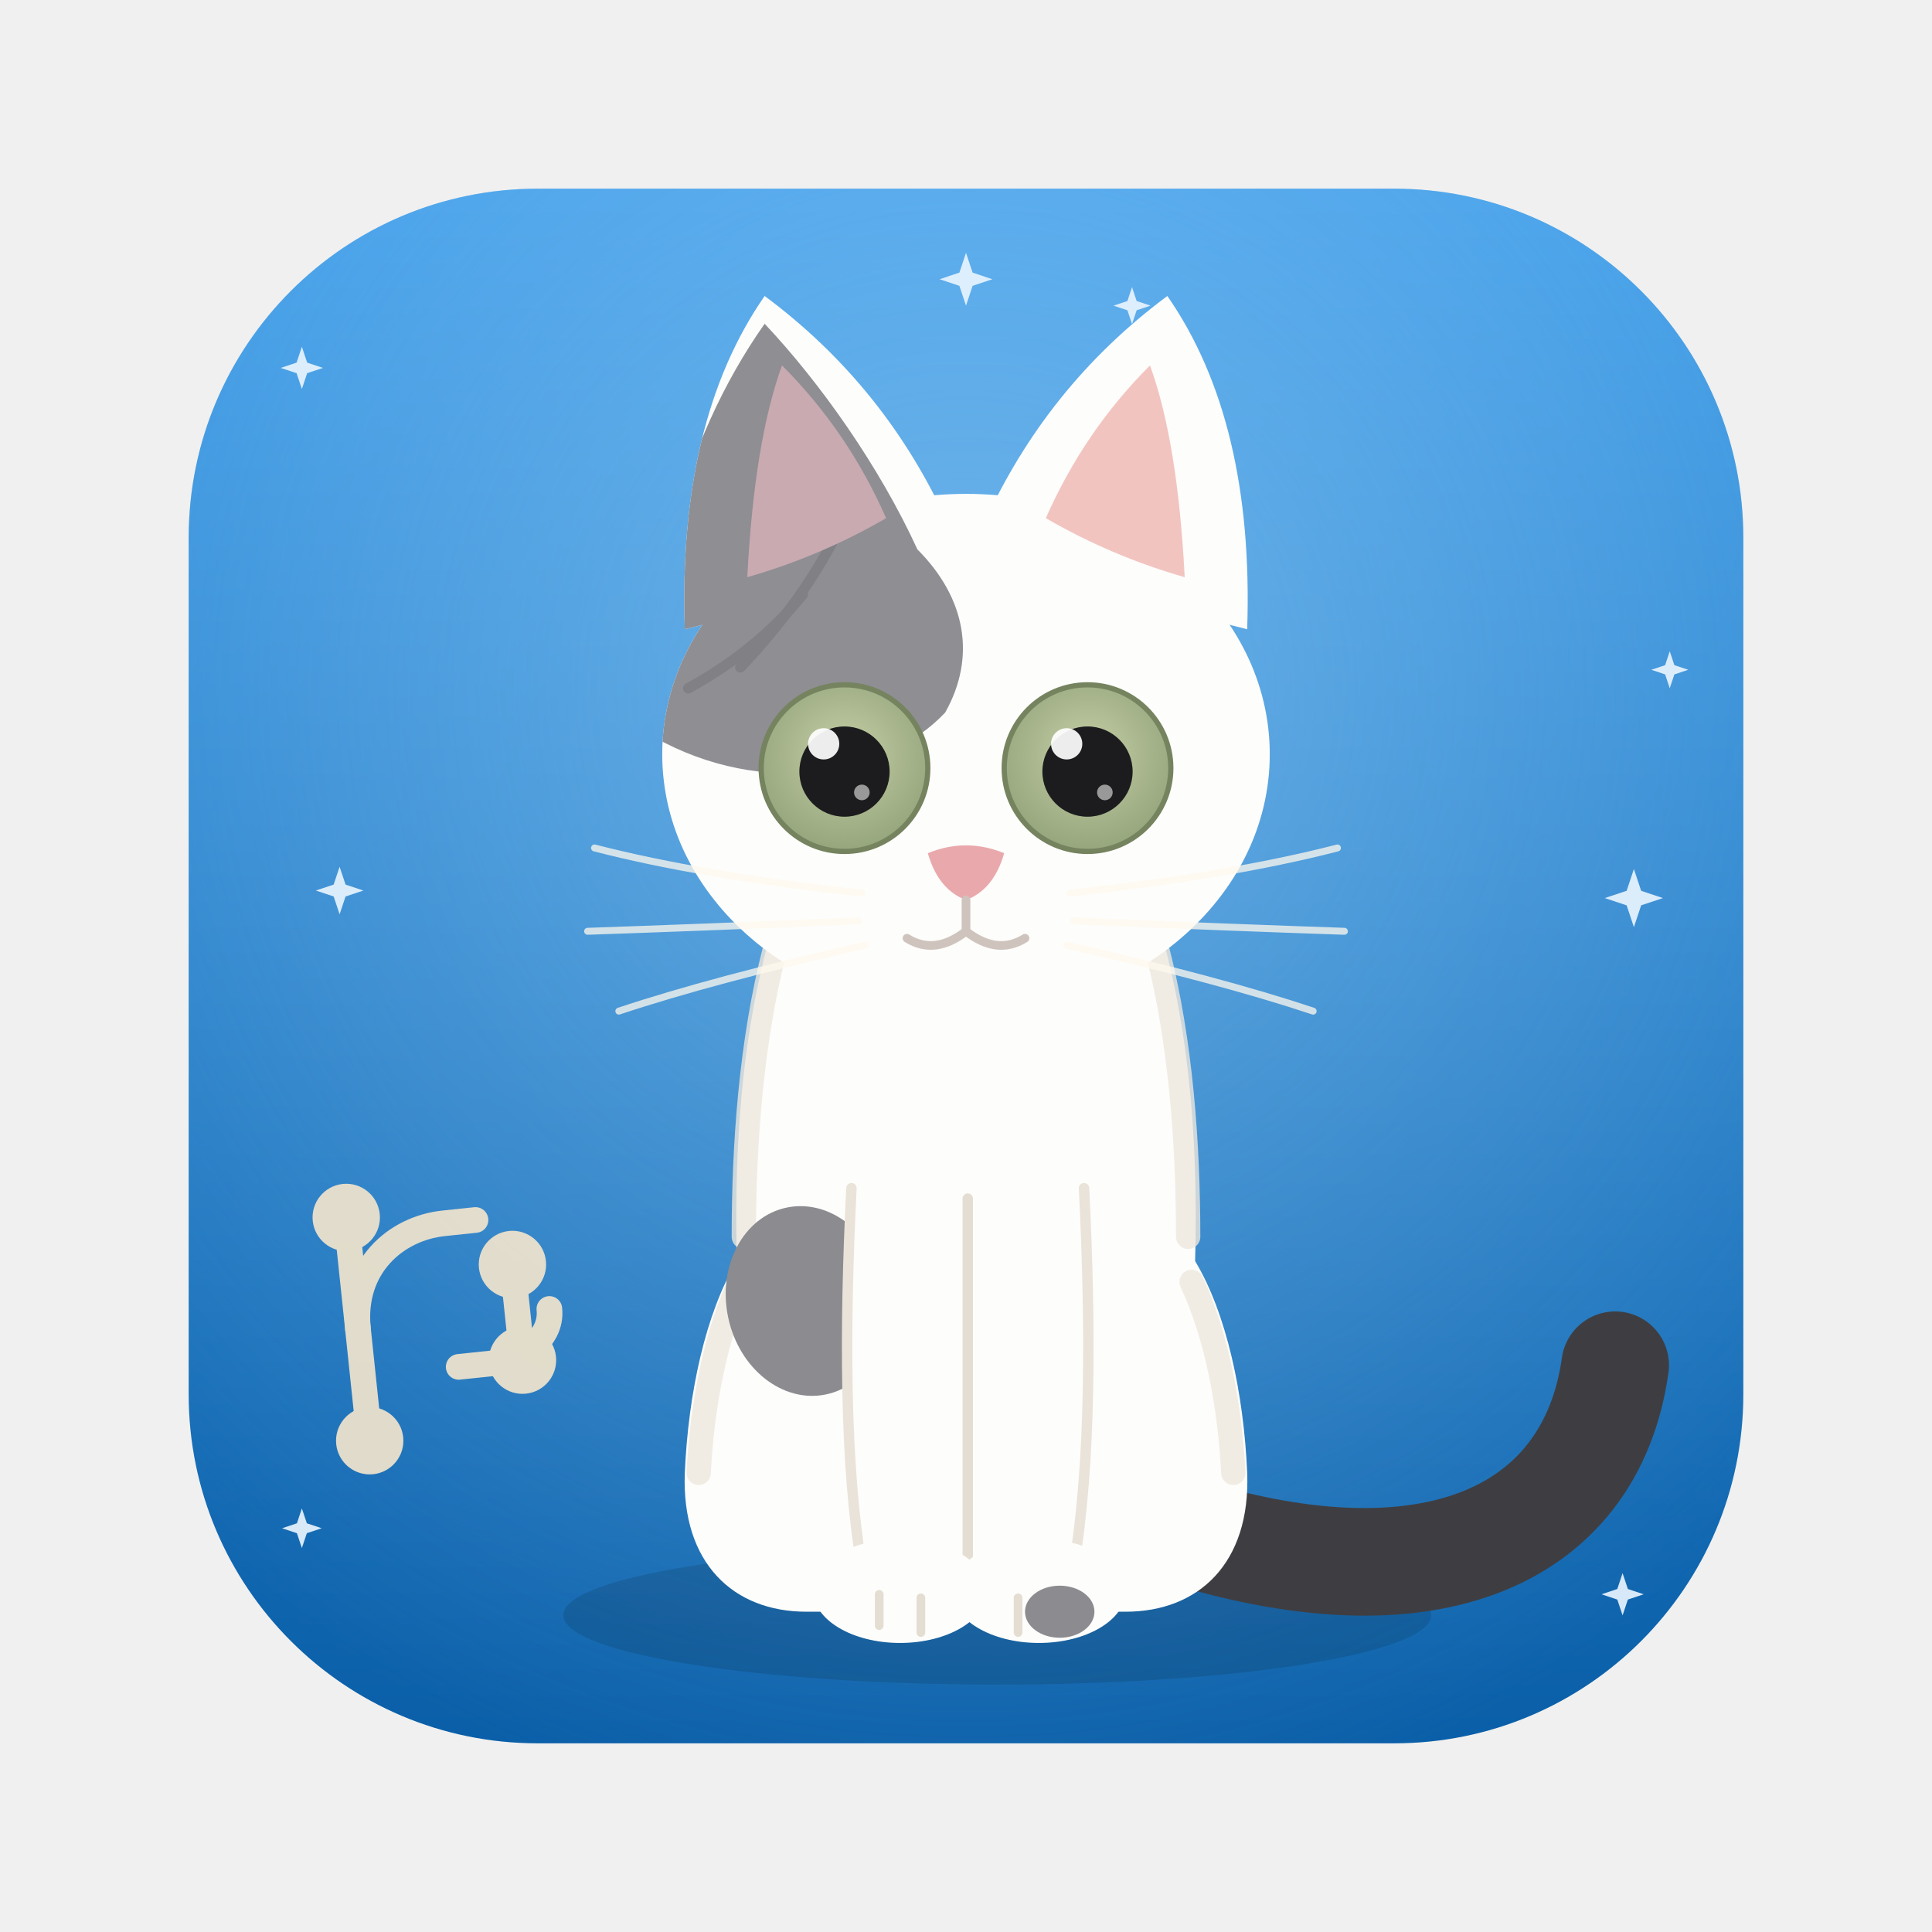
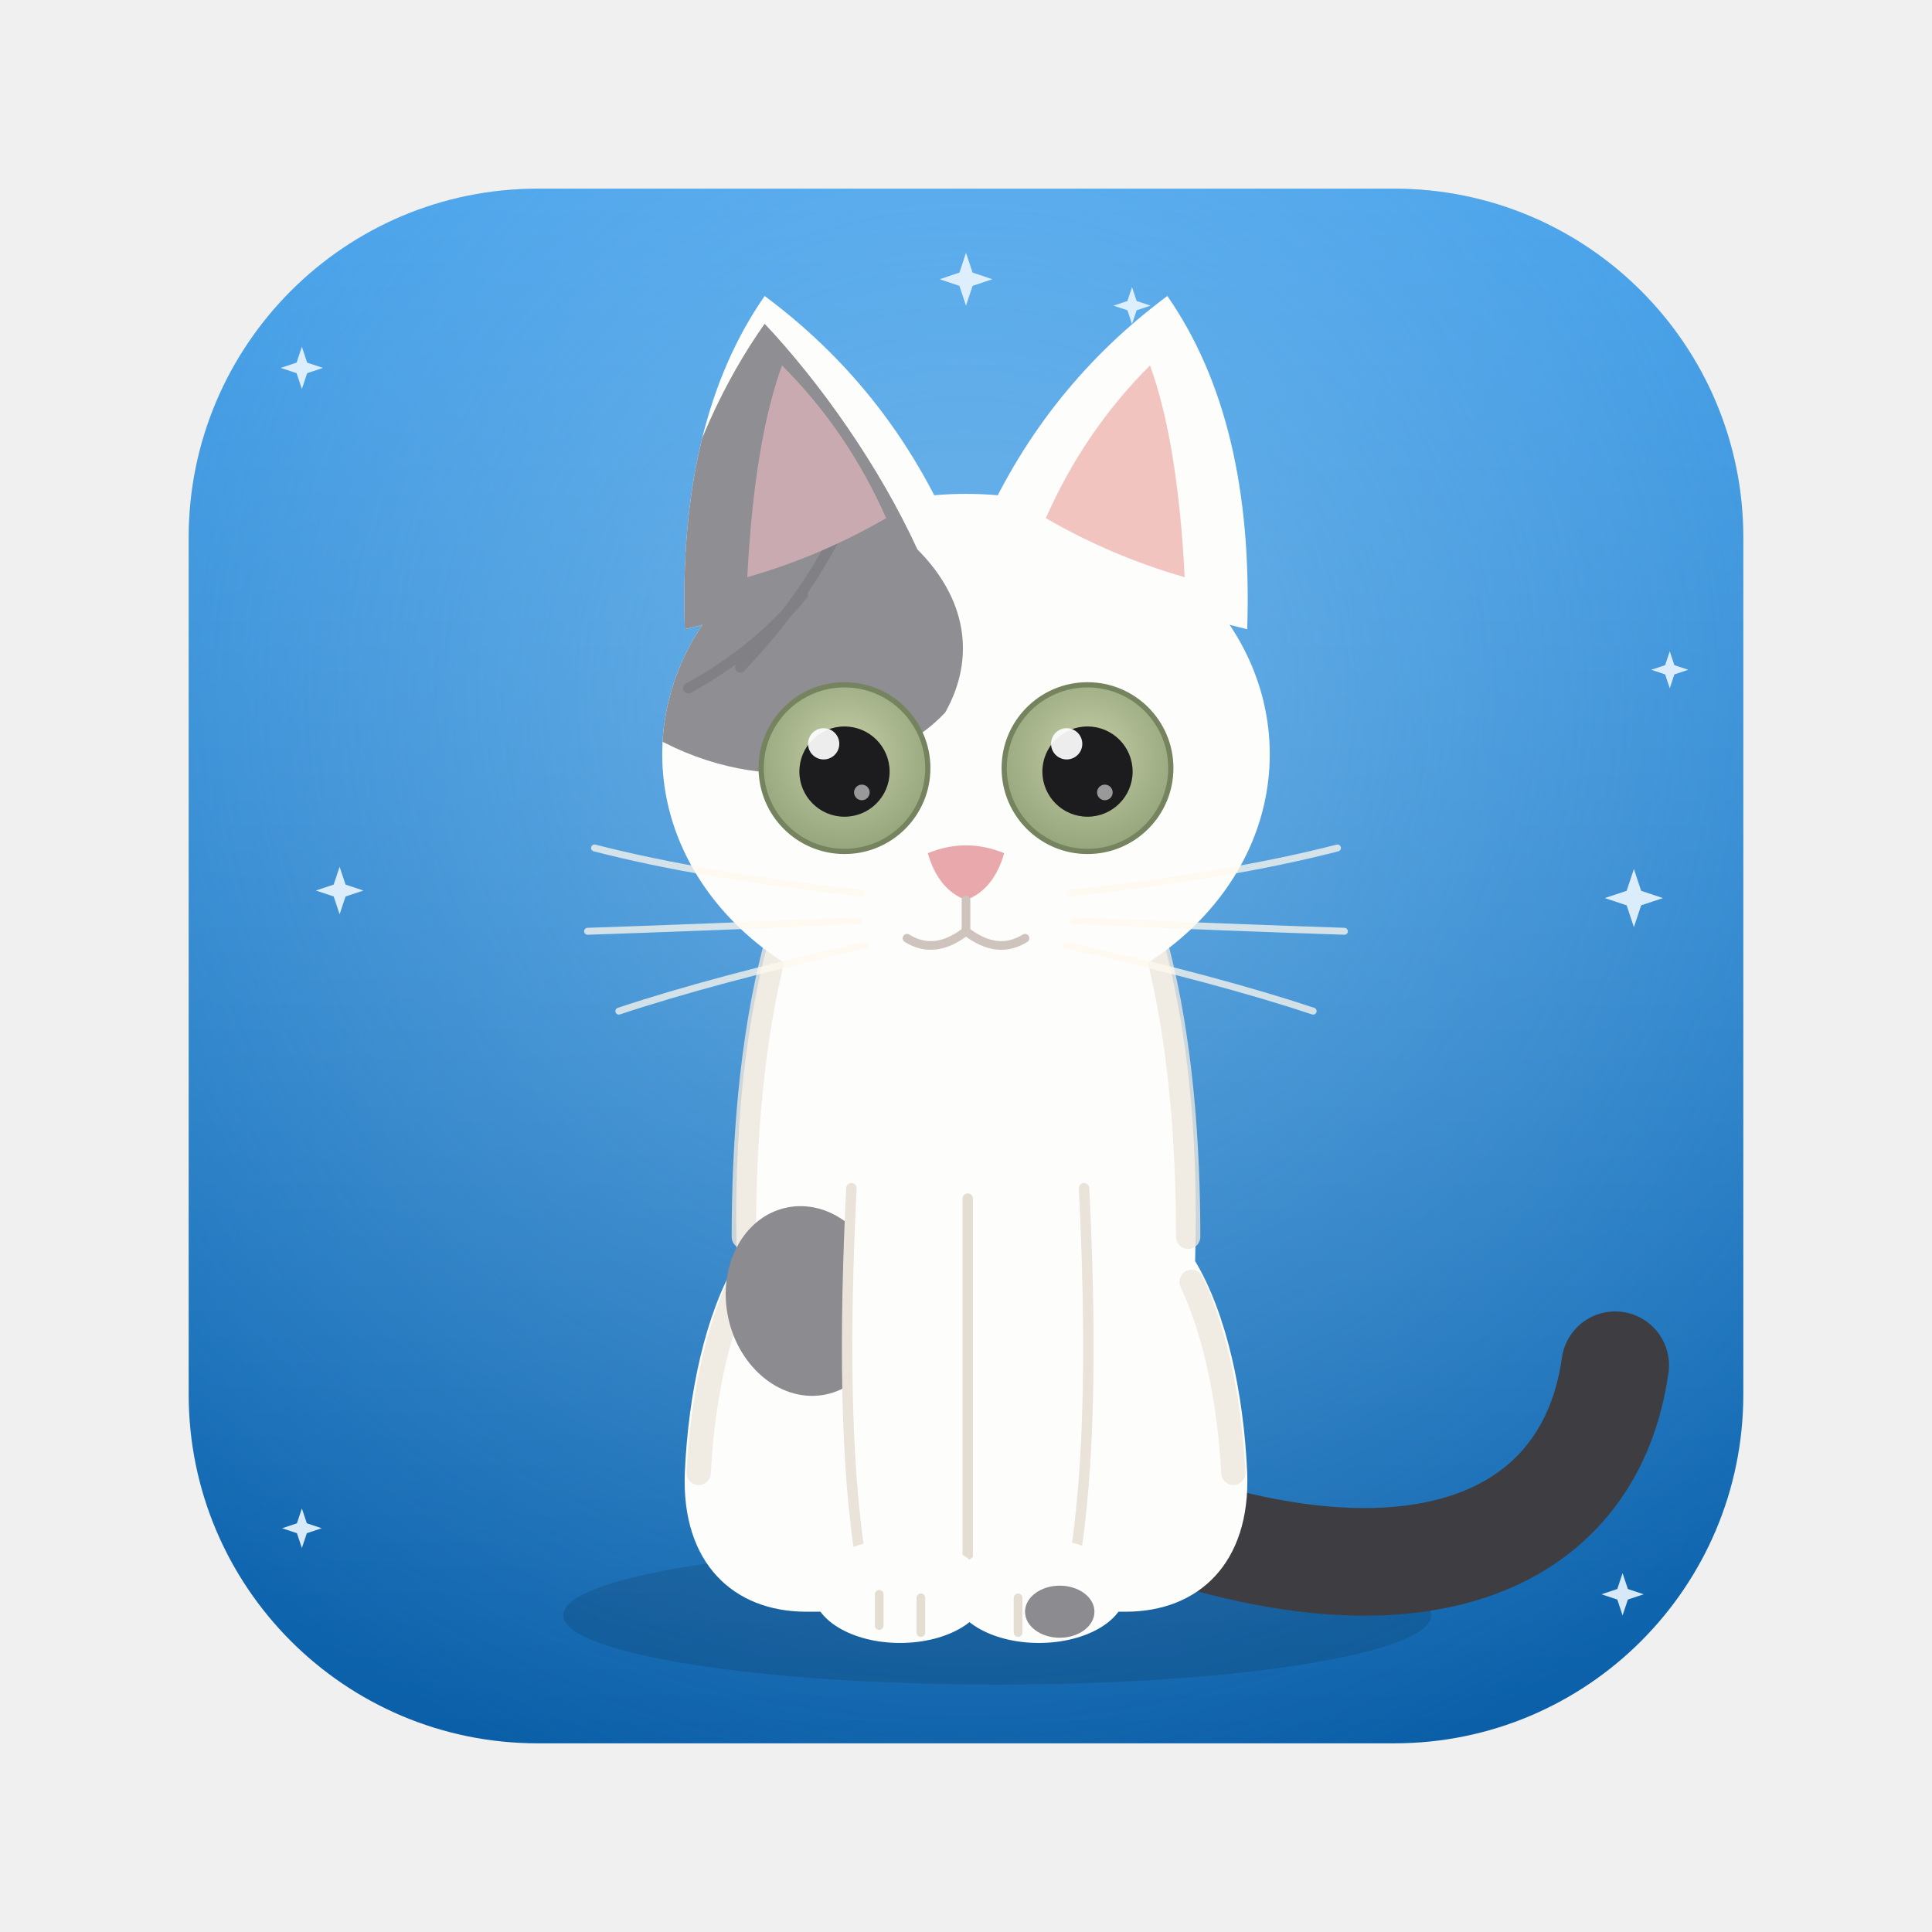
<svg xmlns="http://www.w3.org/2000/svg" viewBox="0 0 1024 1024">
  <defs>
    <linearGradient id="bg" x1="0" y1="0" x2="0" y2="1">
      <stop offset="0" stop-color="#3B9BE8" />
      <stop offset="1" stop-color="#0A5FA8" />
    </linearGradient>
    <radialGradient id="glow" cx="0.5" cy="0.32" r="0.75">
      <stop offset="0" stop-color="#9FD2F7" stop-opacity="0.55" />
      <stop offset="1" stop-color="#9FD2F7" stop-opacity="0" />
    </radialGradient>
    <radialGradient id="iris" cx="0.5" cy="0.42" r="0.65">
      <stop offset="0" stop-color="#C6CFA6" />
      <stop offset="1" stop-color="#8FA077" />
    </radialGradient>
    <clipPath id="squircle">
      <rect x="100" y="100" width="824" height="824" rx="185" />
    </clipPath>
    <clipPath id="headClip">
      <ellipse cx="512" cy="390" rx="175" ry="150" />
      <path d="M 350 318 Q 346 198 396 126 Q 466 178 502 258 Q 424 300 350 318 Z" />
    </clipPath>
  </defs>
  <g clip-path="url(#squircle)">
    <rect x="100" y="100" width="824" height="824" fill="url(#bg)" />
    <rect x="100" y="100" width="824" height="824" fill="url(#glow)" />
    <g stroke="#0B4C85" stroke-width="13" stroke-linecap="round" stroke-linejoin="round" opacity="0.92">
-       <g transform="translate(232 700) scale(8.5) rotate(-6) translate(-12 -12)" fill="none" stroke="#F1E4CC" stroke-width="1.6" stroke-linecap="round">
-         <path d="M7 5v14M17 9v6" />
-         <path d="M7 12c0-3.9 3-6 6-6h2M13 15h2c1.7 0 4-1 4-3" />
-         <circle cx="7" cy="5" r="2.1" fill="#F1E4CC" stroke="none" />
-         <circle cx="7" cy="19" r="2.1" fill="#F1E4CC" stroke="none" />
-         <circle cx="17" cy="9" r="2.1" fill="#F1E4CC" stroke="none" />
-         <circle cx="17" cy="15" r="2.1" fill="#F1E4CC" stroke="none" />
-       </g>
      <g fill="#E8F4FE" stroke="none">
        <path transform="translate(512 148)" d="M 0 -14 L 3.5 -3.5 L 14 0 L 3.5 3.5 L 0 14 L -3.5 3.5 L -14 0 L -3.5 -3.5 Z" />
        <path transform="translate(180 472) scale(0.9)" d="M 0 -14 L 3.5 -3.5 L 14 0 L 3.5 3.5 L 0 14 L -3.5 3.5 L -14 0 L -3.5 -3.5 Z" />
        <path transform="translate(866 476) scale(1.1)" d="M 0 -14 L 3.5 -3.5 L 14 0 L 3.5 3.5 L 0 14 L -3.5 3.5 L -14 0 L -3.5 -3.5 Z" />
        <path transform="translate(600 162) scale(0.7)" d="M 0 -14 L 3.5 -3.5 L 14 0 L 3.5 3.5 L 0 14 L -3.5 3.5 L -14 0 L -3.5 -3.5 Z" />
        <path transform="translate(160 195) scale(0.8)" d="M 0 -14 L 3.5 -3.5 L 14 0 L 3.5 3.5 L 0 14 L -3.5 3.5 L -14 0 L -3.5 -3.5 Z" />
        <path transform="translate(885 355) scale(0.7)" d="M 0 -14 L 3.5 -3.5 L 14 0 L 3.5 3.5 L 0 14 L -3.5 3.5 L -14 0 L -3.5 -3.5 Z" />
        <path transform="translate(160 810) scale(0.75)" d="M 0 -14 L 3.5 -3.5 L 14 0 L 3.5 3.5 L 0 14 L -3.5 3.5 L -14 0 L -3.5 -3.5 Z" />
        <path transform="translate(860 845) scale(0.8)" d="M 0 -14 L 3.5 -3.5 L 14 0 L 3.5 3.5 L 0 14 L -3.5 3.5 L -14 0 L -3.5 -3.5 Z" />
      </g>
    </g>
    <g transform="translate(512 512) scale(0.92) translate(-512 -512)">
      <ellipse cx="530" cy="886" rx="250" ry="40" fill="#000000" opacity="0.12" />
      <path d="M 620 832 C 776 886 872 842 886 742" fill="none" stroke="#3E3E42" stroke-width="62" stroke-linecap="round" />
      <path d="M 404 478                C 384 540 378 610 380 682                C 362 712 352 758 350 804                C 348 856 378 884 420 884                L 604 884                C 646 884 676 856 674 804                C 672 758 662 712 644 682                C 646 610 640 540 620 478                C 586 448 438 448 404 478 Z" fill="#FDFDFB" />
      <g fill="none" stroke="#EDE7DD" stroke-width="14" stroke-linecap="round" opacity="0.8">
        <path d="M 402 502 C 388 556 384 616 384 668" />
        <path d="M 622 502 C 636 556 640 616 640 668" />
        <path d="M 382 694 C 368 724 360 764 358 804" />
        <path d="M 642 694 C 656 724 664 764 666 804" />
      </g>
      <ellipse cx="420" cy="705" rx="46" ry="55" fill="#8B8B90" transform="rotate(-12 420 705)" />
      <rect x="446" y="600" width="64" height="270" rx="30" fill="#FDFDFB" />
      <rect x="516" y="600" width="64" height="270" rx="30" fill="#FDFDFB" />
      <g fill="none" stroke="#E9E3D9" stroke-width="6" stroke-linecap="round">
        <path d="M 446 640 C 442 720 442 800 452 858" />
        <path d="M 580 640 C 584 720 584 800 574 858" />
        <path d="M 513 646 L 513 852" stroke="#E4DDD2" />
      </g>
      <ellipse cx="474" cy="872" rx="50" ry="30" fill="#FDFDFB" />
      <ellipse cx="554" cy="872" rx="50" ry="30" fill="#FDFDFB" />
      <g fill="none" stroke="#E4DDD2" stroke-width="5" stroke-linecap="round">
        <path d="M 462 892 L 462 874" />
        <path d="M 486 896 L 486 876" />
        <path d="M 542 896 L 542 876" />
      </g>
      <ellipse cx="566" cy="884" rx="20" ry="15" fill="#8B8B90" />
      <path d="M 350 318 Q 346 198 396 126 Q 466 178 502 258 Q 424 300 350 318 Z" fill="#FDFDFB" />
      <path d="M 674 318 Q 678 198 628 126 Q 558 178 522 258 Q 600 300 674 318 Z" fill="#FDFDFB" />
      <ellipse cx="512" cy="390" rx="175" ry="150" fill="#FDFDFB" />
      <g clip-path="url(#headClip)">
        <path d="M 332 380                  C 326 300 348 210 396 142                  C 428 176 462 224 484 272                  C 512 300 518 334 500 366                  C 466 402 396 416 332 380 Z" fill="#8E8E93" />
        <g fill="none" stroke="#74747A" stroke-width="6" stroke-linecap="round" opacity="0.55">
          <path d="M 382 340 Q 418 302 438 262" />
          <path d="M 352 352 Q 392 330 418 298" />
        </g>
      </g>
      <path d="M 386 288 Q 390 210 406 166 Q 444 204 466 254 Q 428 276 386 288 Z" fill="#C9AAB0" />
      <path d="M 638 288 Q 634 210 618 166 Q 580 204 558 254 Q 596 276 638 288 Z" fill="#F2C4C0" />
      <g>
        <circle cx="442" cy="398" r="48" fill="url(#iris)" stroke="#75835F" stroke-width="3" />
        <circle cx="582" cy="398" r="48" fill="url(#iris)" stroke="#75835F" stroke-width="3" />
        <circle cx="442" cy="400" r="26" fill="#1C1C1E" />
        <circle cx="582" cy="400" r="26" fill="#1C1C1E" />
        <circle cx="430" cy="384" r="9" fill="#FFFFFF" opacity="0.92" />
        <circle cx="570" cy="384" r="9" fill="#FFFFFF" opacity="0.92" />
        <circle cx="452" cy="412" r="4.5" fill="#FFFFFF" opacity="0.55" />
        <circle cx="592" cy="412" r="4.5" fill="#FFFFFF" opacity="0.55" />
      </g>
      <path d="M 490 447 Q 512 438 534 447 Q 528 468 512 474 Q 496 468 490 447 Z" fill="#E9A9AC" />
      <g fill="none" stroke="#CFC4BD" stroke-width="5" stroke-linecap="round">
        <path d="M 512 474 L 512 492" />
        <path d="M 512 492 Q 494 506 478 496" />
        <path d="M 512 492 Q 530 506 546 496" />
      </g>
      <g fill="none" stroke="#FFF9EE" stroke-width="4" stroke-linecap="round" opacity="0.75">
        <path d="M 452 470 Q 360 460 298 444" />
        <path d="M 450 486 Q 354 490 294 492" />
        <path d="M 454 500 Q 366 520 312 538" />
        <path d="M 572 470 Q 664 460 726 444" />
        <path d="M 574 486 Q 670 490 730 492" />
        <path d="M 570 500 Q 658 520 712 538" />
      </g>
    </g>
  </g>
</svg>
